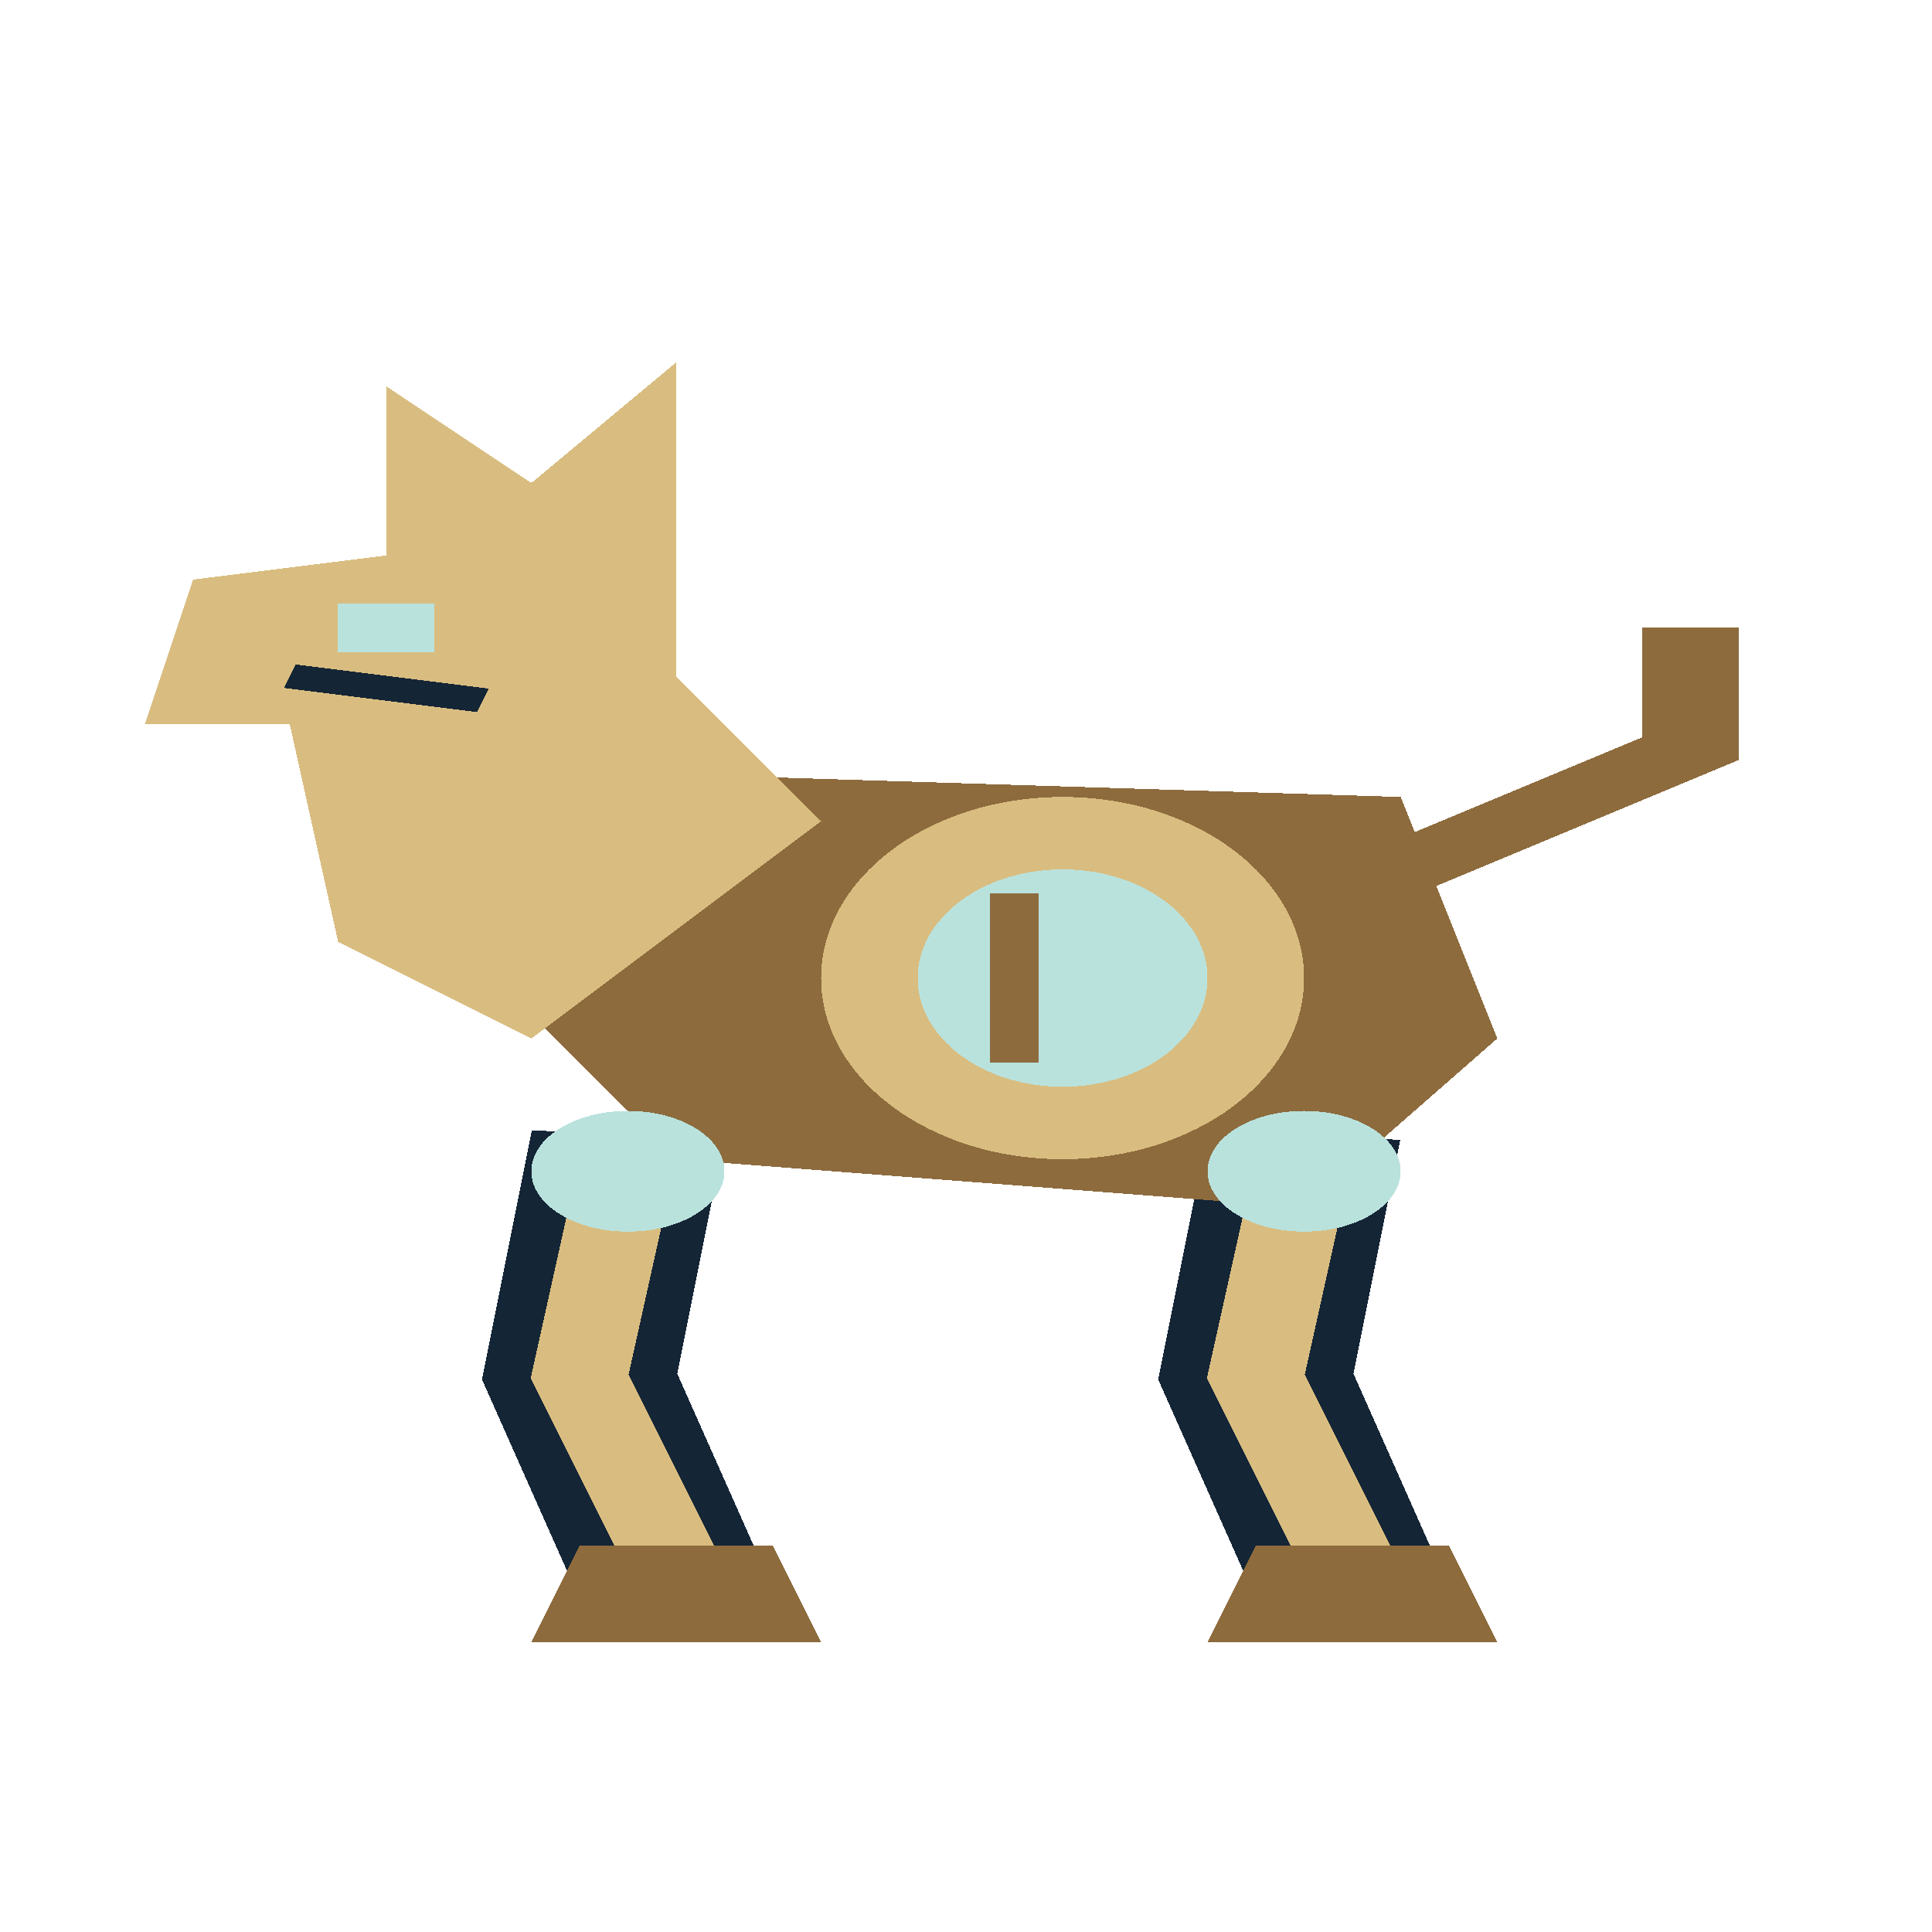
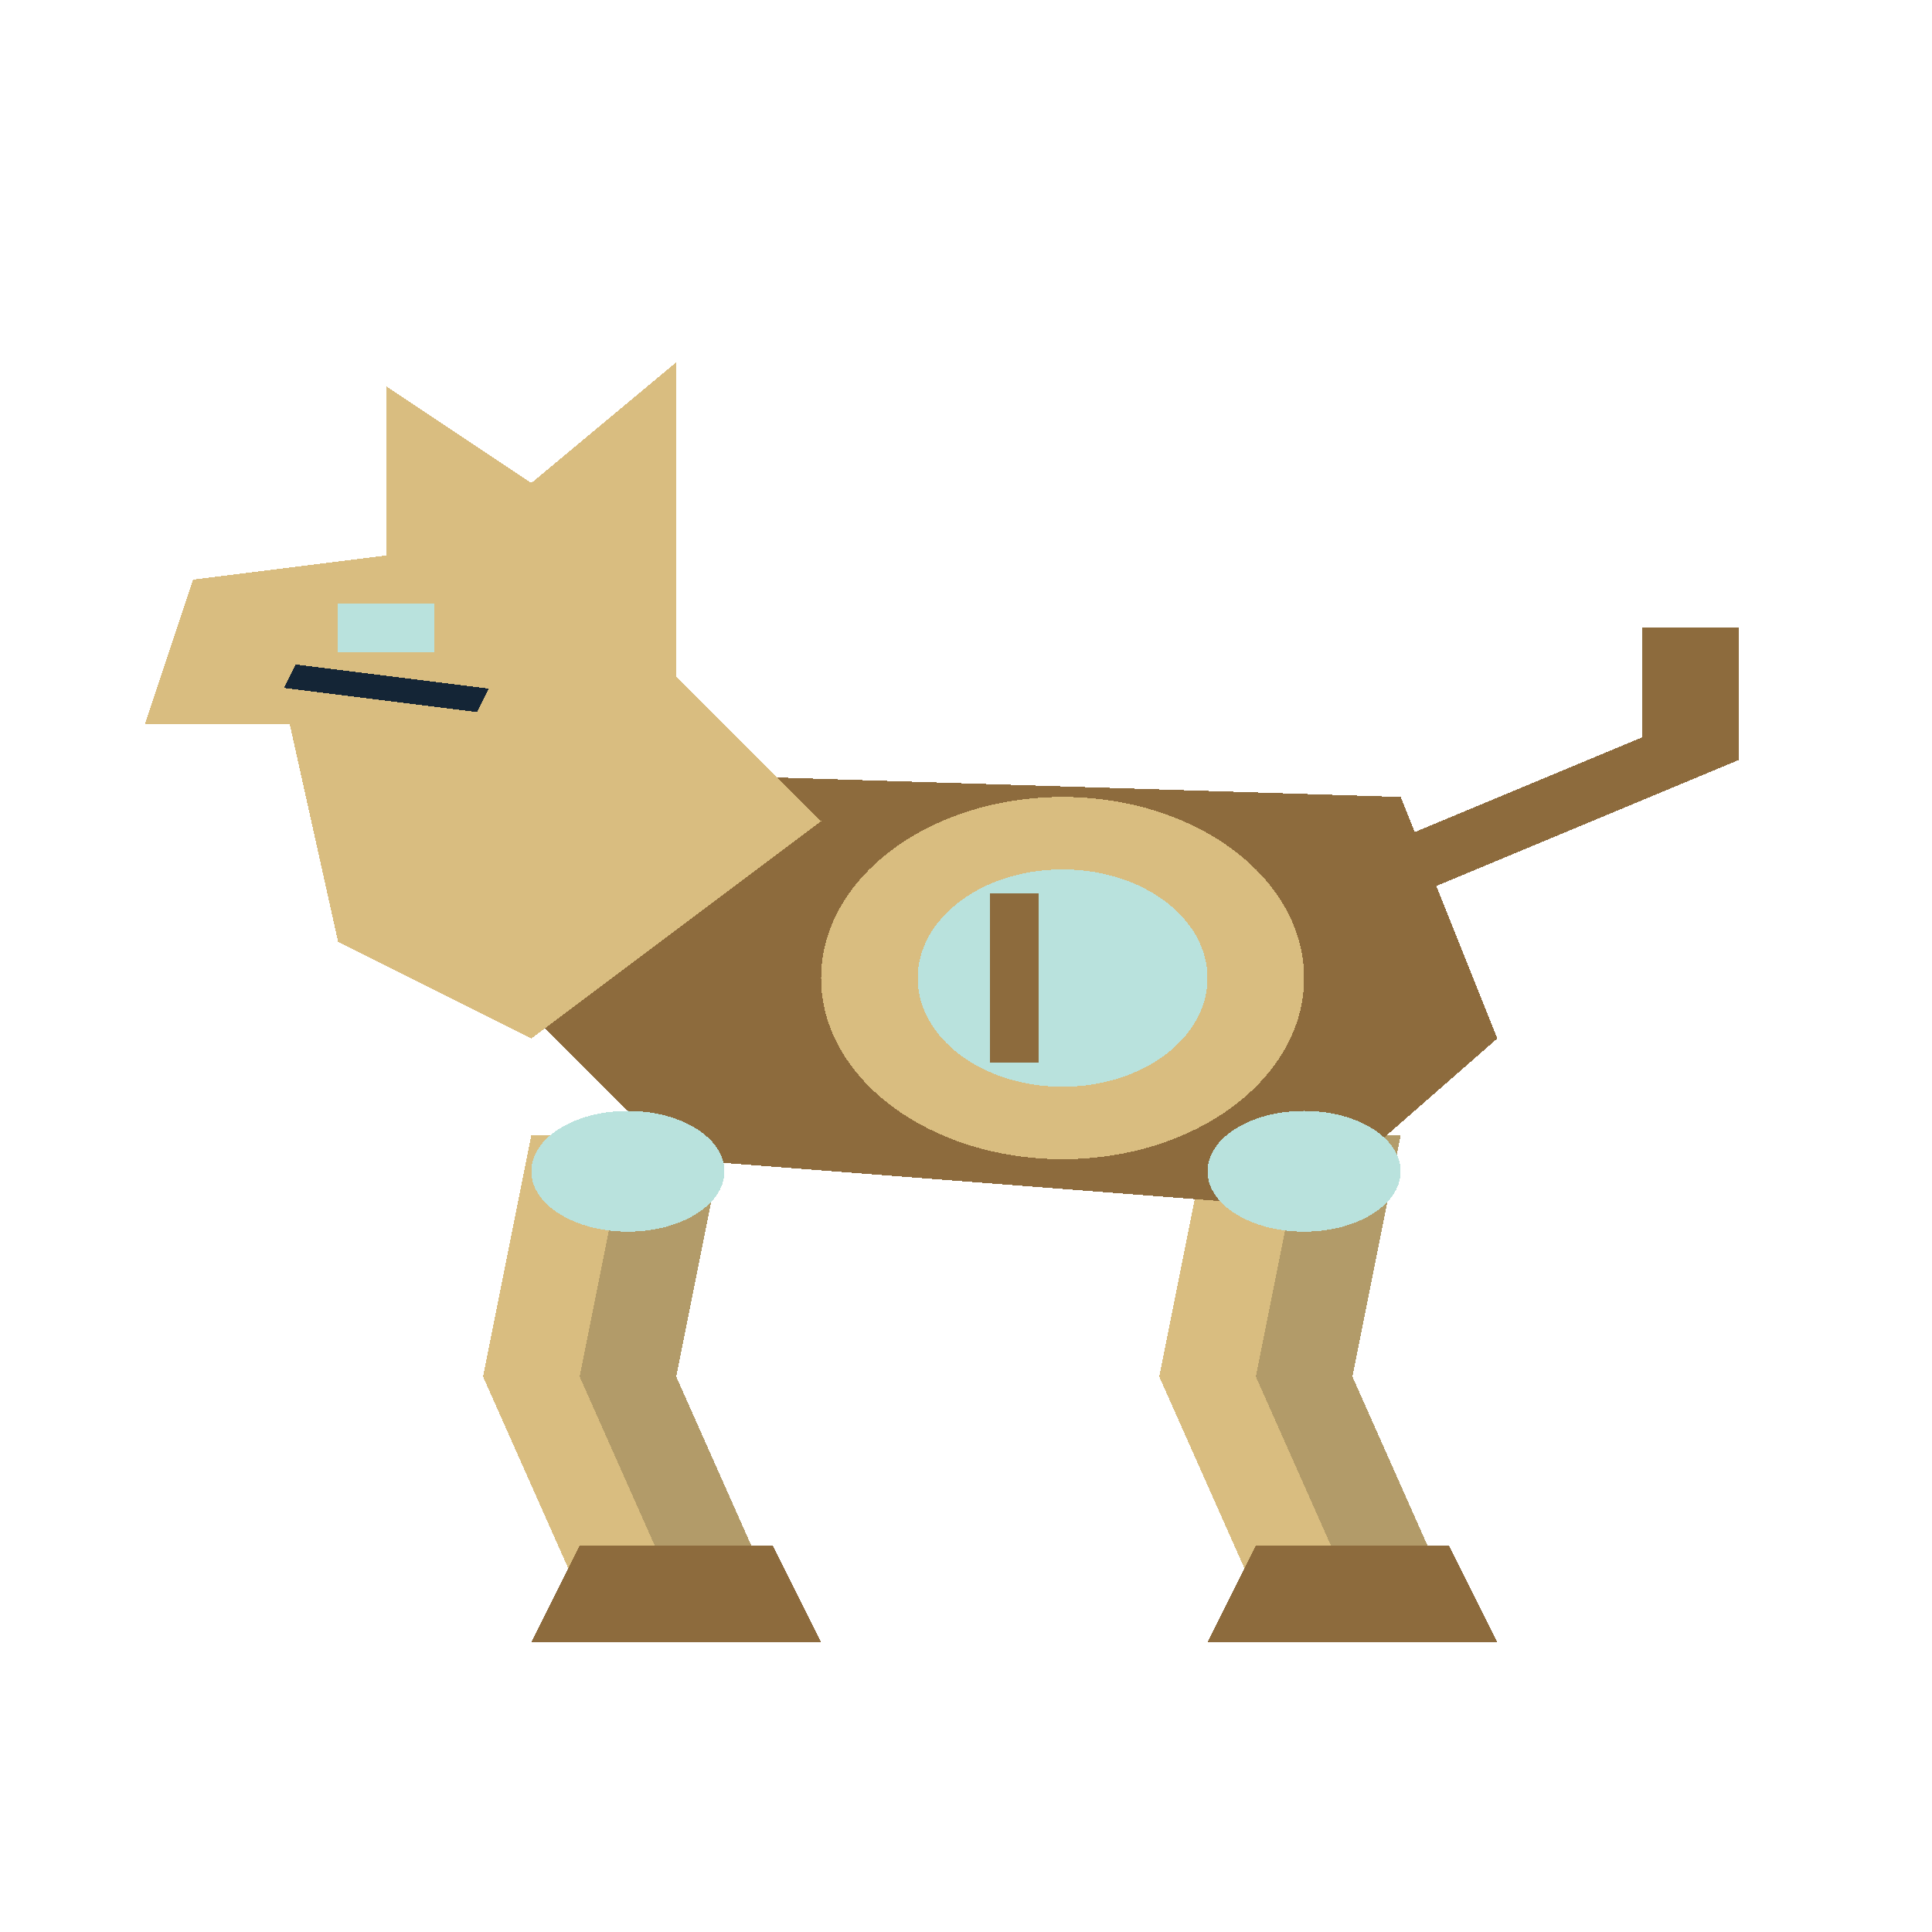
<svg xmlns="http://www.w3.org/2000/svg" width="80" height="80" viewBox="0 0 40 80" preserveAspectRatio="none" shape-rendering="crispEdges">
-   <polyline points="13,47 12,57 14,66" fill="none" stroke="#142536" stroke-width="4" />
-   <polyline points="13,48 12,57 14,65" fill="none" stroke="#d9bd80" stroke-width="2" />
+   <polygon points="11,47 15,47 14,57 16,66 12,66 10,57" fill="#d9bd80" />
+   <polygon points="13,47 15,47 14,57 16,66 14,66 12,57" fill="#b29b69" />
  <polygon points="12,64 16,64 17,68 11,68" fill="#8d6b3d" />
-   <polyline points="27,47 26,57 28,66" fill="none" stroke="#142536" stroke-width="4" />
-   <polyline points="27,48 26,57 28,65" fill="none" stroke="#d9bd80" stroke-width="2" />
+   <polygon points="25,47 29,47 28,57 30,66 26,66 24,57" fill="#d9bd80" />
+   <polygon points="27,47 29,47 28,57 30,66 28,66 26,57" fill="#b29b69" />
  <polygon points="26,64 30,64 31,68 25,68" fill="#8d6b3d" />
  <polygon points="13,32 29,33 31,43 27,50 14,48 10,40" fill="#8d6b3d" />
  <ellipse cx="22.0" cy="40.5" rx="5.0" ry="7.5" fill="#d9bd80" />
  <ellipse cx="22.0" cy="40.5" rx="3.0" ry="4.5" fill="#b9e2dd" />
  <polyline points="21,37 21,44" fill="none" stroke="#8d6b3d" stroke-width="1" />
  <polygon points="11,43 7,39 6,30 3,30 4,24 8,23 8,16 11,20 14,15 14,28 17,34" fill="#d9bd80" />
  <polyline points="6,28 10,29" fill="none" stroke="#142536" stroke-width="1" />
  <rect x="7" y="25" width="2" height="2" fill="#b9e2dd" />
  <polyline points="29,36 35,31 35,26" fill="none" stroke="#8d6b3d" stroke-width="2" />
  <ellipse cx="13.0" cy="48.5" rx="2.0" ry="2.5" fill="#b9e2dd" />
  <ellipse cx="27.0" cy="48.5" rx="2.0" ry="2.5" fill="#b9e2dd" />
</svg>
